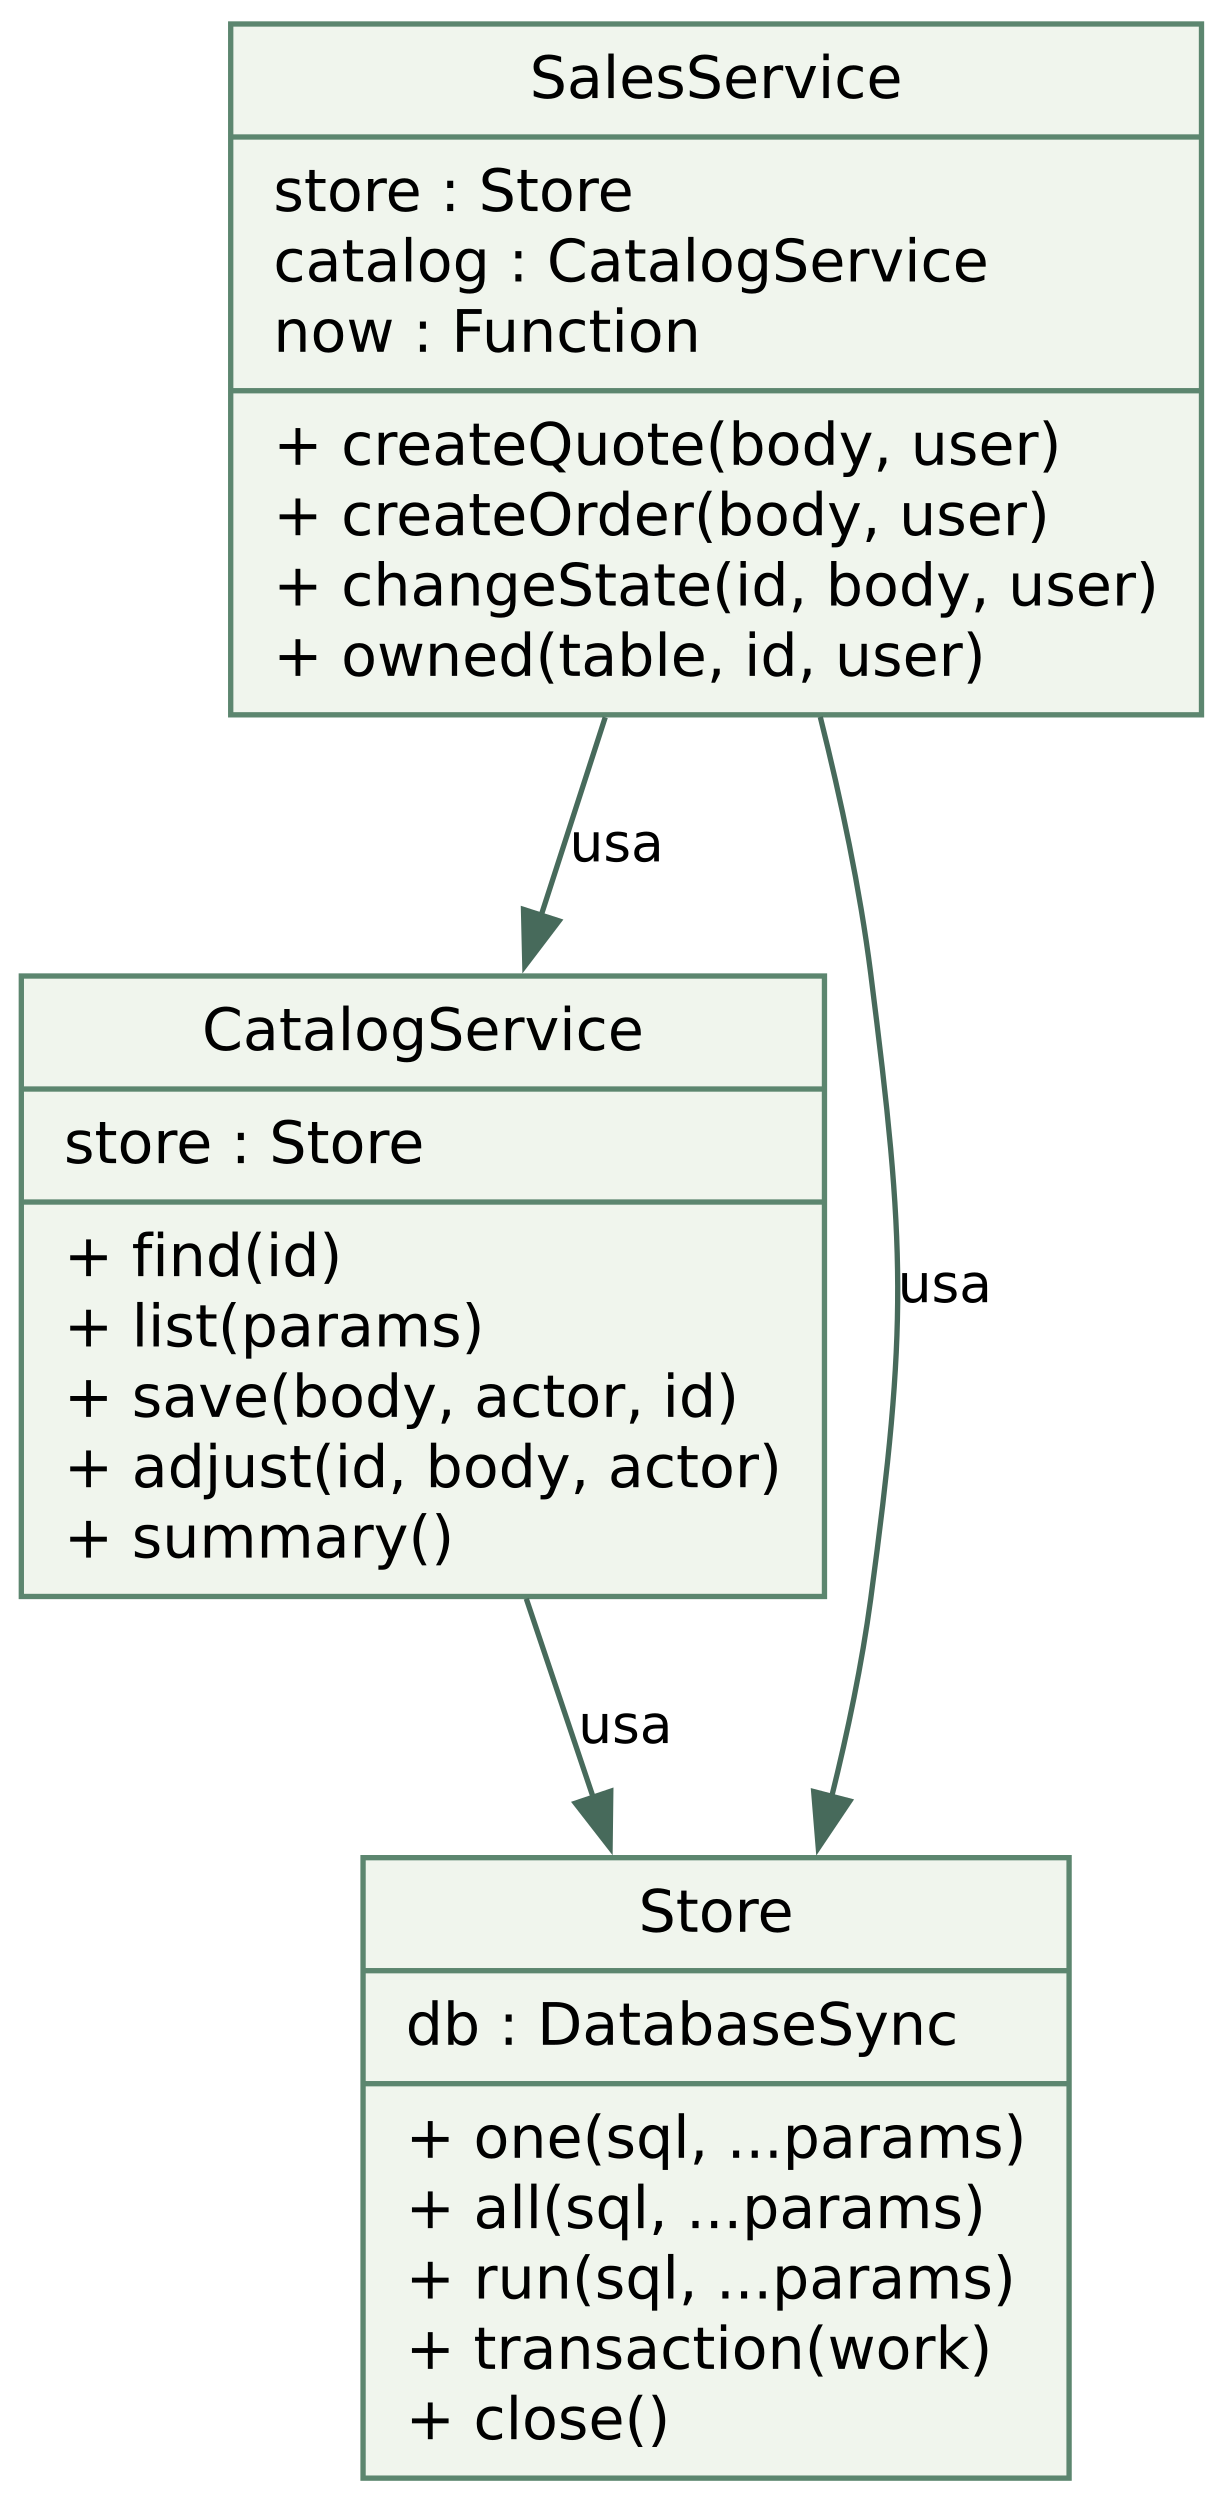
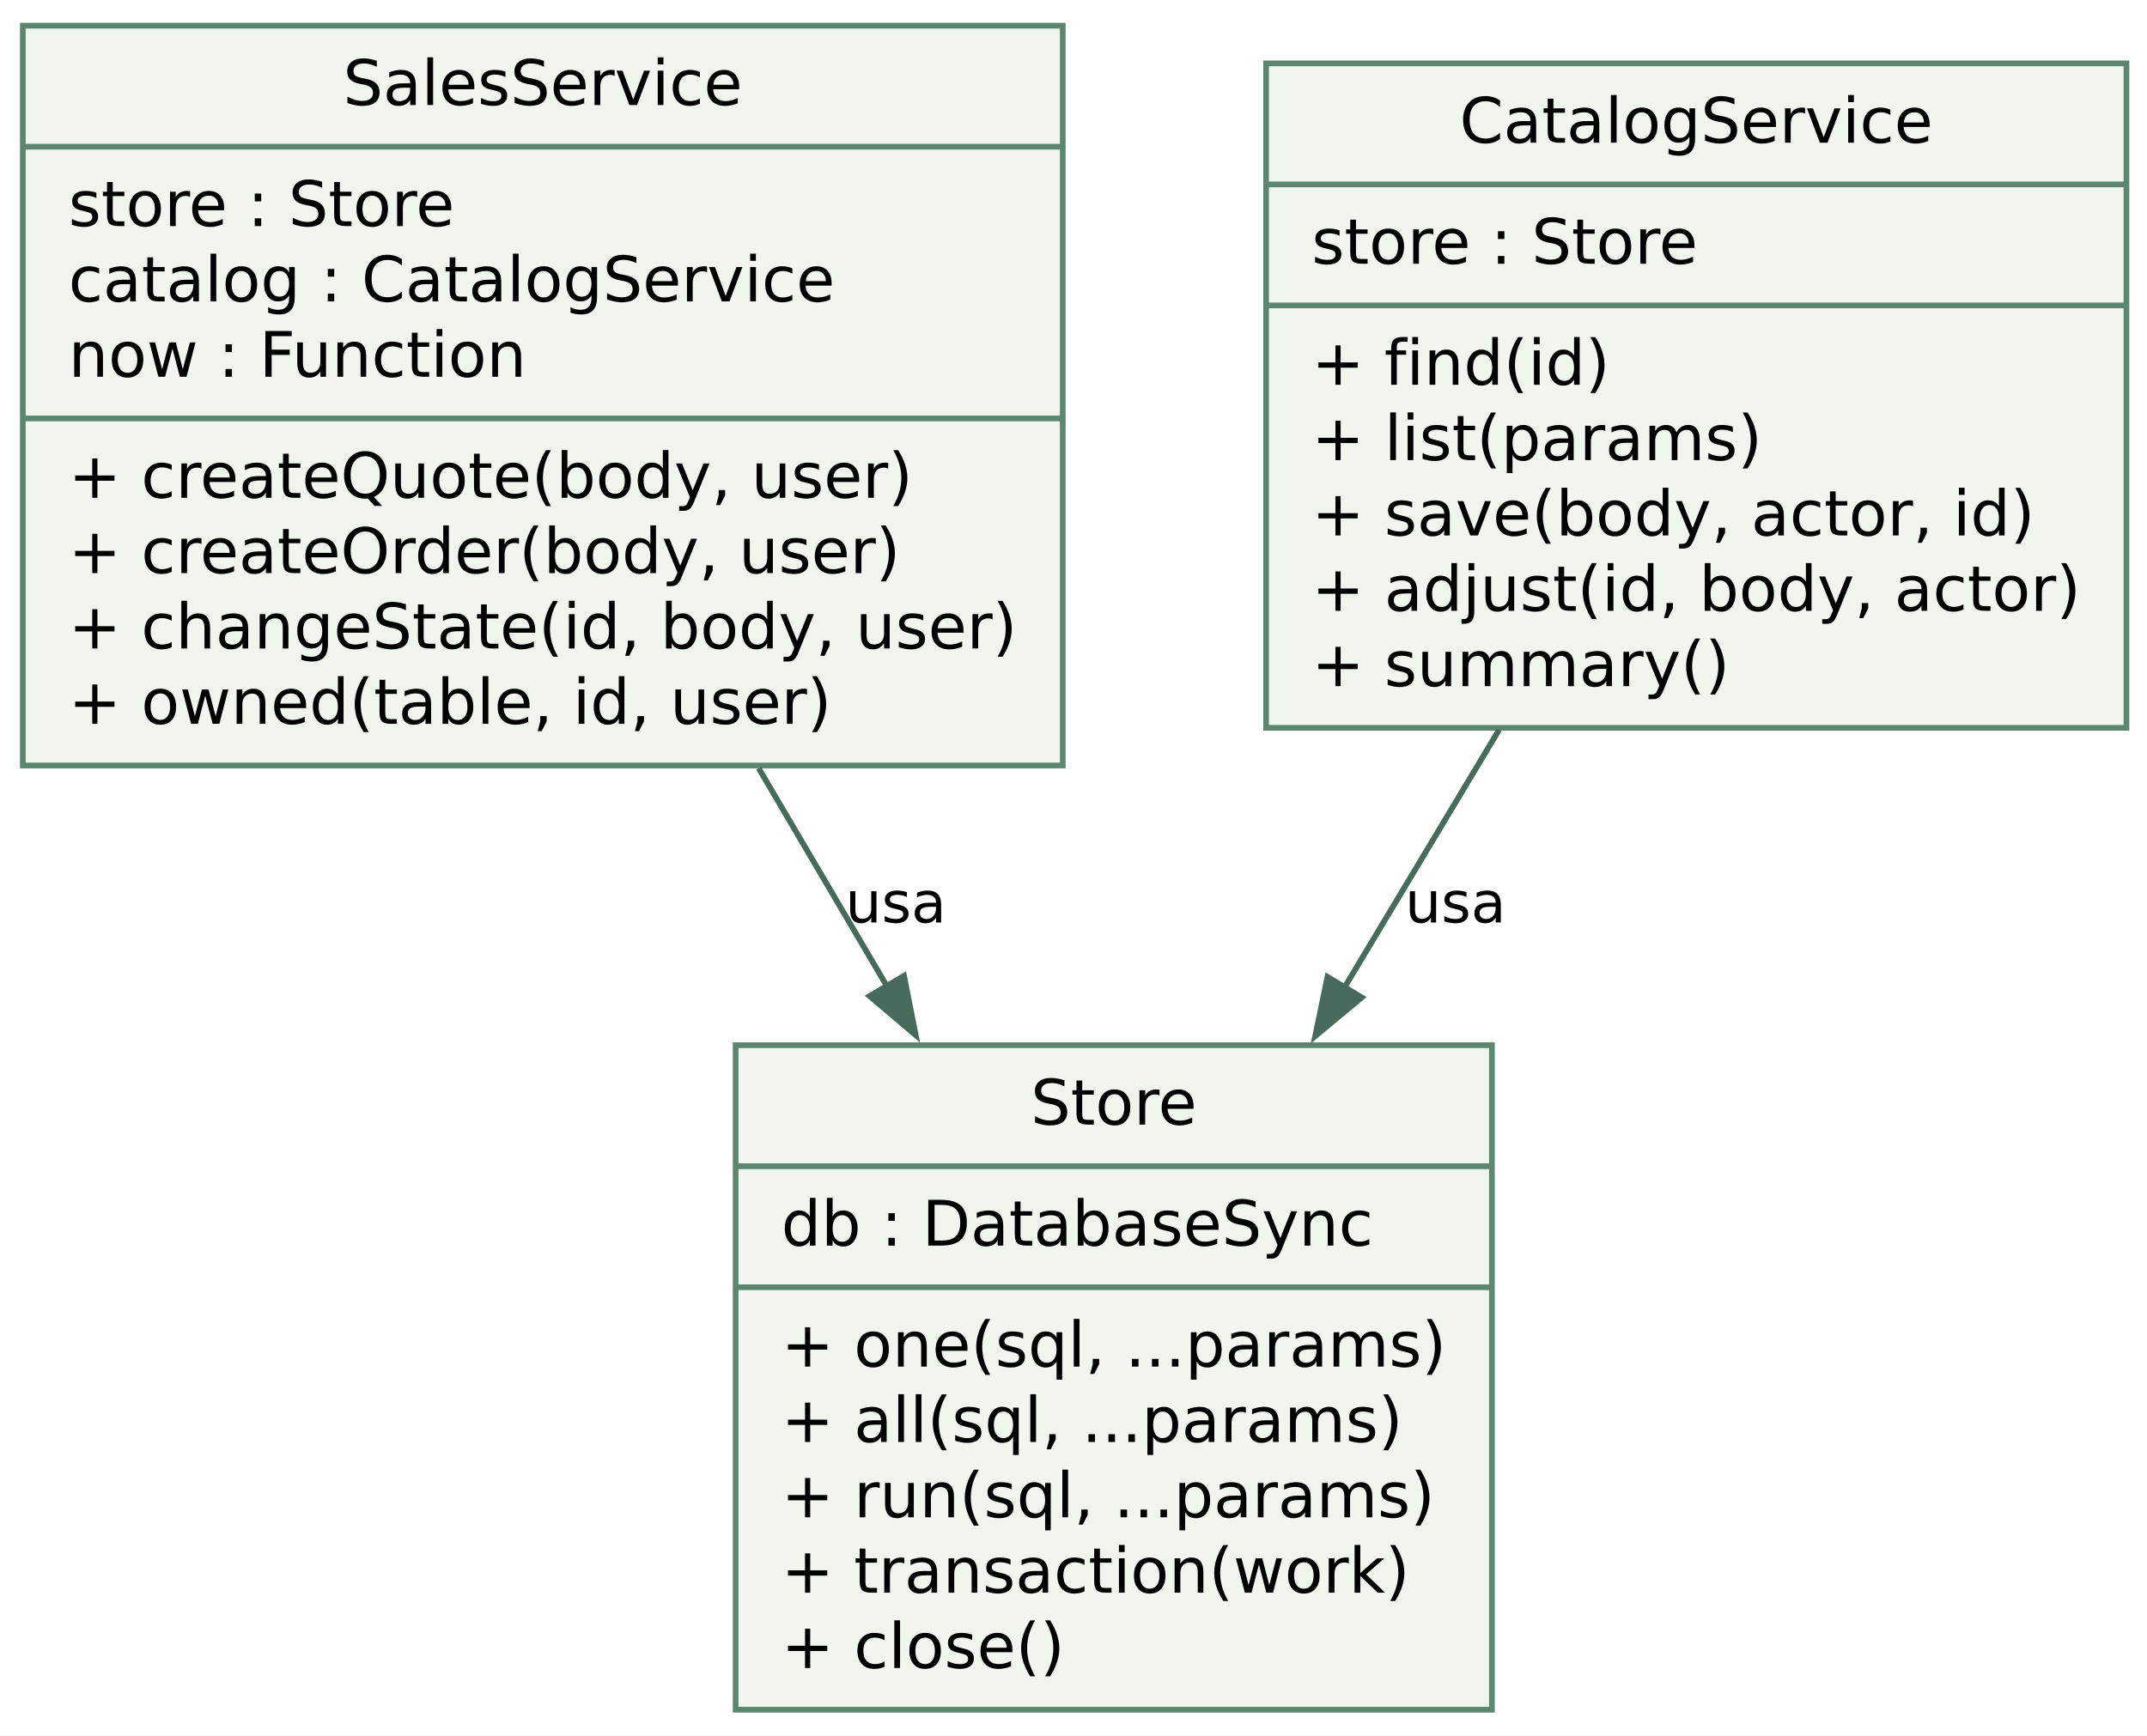
- <svg xmlns="http://www.w3.org/2000/svg" width="229pt" height="469pt" viewBox="0.00 0.00 229.00 469.00">
-   <g id="graph0" class="graph" transform="scale(1 1) rotate(0) translate(4 465.4)">
-     <polygon fill="white" stroke="none" points="-4,4 -4,-465.4 225.4,-465.4 225.4,4 -4,4" />
+ <svg xmlns="http://www.w3.org/2000/svg" width="376pt" height="304pt" viewBox="0.00 0.00 376.00 304.00">
+   <g id="graph0" class="graph" transform="scale(1 1) rotate(0) translate(4 300)">
+     <polygon fill="white" stroke="none" points="-4,4 -4,-300 372.4,-300 372.4,4 -4,4" />
    <g id="node1" class="node">
-       <polygon fill="#f0f5ed" stroke="#5c866f" points="39.28,-331.3 39.28,-460.9 221.4,-460.9 221.4,-331.3 39.28,-331.3" />
-       <text xml:space="preserve" text-anchor="middle" x="130.34" y="-447" font-family="DejaVu Sans" font-size="11.00">SalesService</text>
-       <polyline fill="none" stroke="#5c866f" points="39.28,-439.7 221.4,-439.7" />
-       <text xml:space="preserve" text-anchor="start" x="47.28" y="-425.8" font-family="DejaVu Sans" font-size="11.00">store : Store</text>
-       <text xml:space="preserve" text-anchor="start" x="47.28" y="-412.6" font-family="DejaVu Sans" font-size="11.00">catalog : CatalogService</text>
-       <text xml:space="preserve" text-anchor="start" x="47.28" y="-399.4" font-family="DejaVu Sans" font-size="11.00">now : Function</text>
-       <polyline fill="none" stroke="#5c866f" points="39.28,-392.1 221.4,-392.1" />
-       <text xml:space="preserve" text-anchor="start" x="47.28" y="-378.2" font-family="DejaVu Sans" font-size="11.00">+ createQuote(body, user)</text>
-       <text xml:space="preserve" text-anchor="start" x="47.28" y="-365" font-family="DejaVu Sans" font-size="11.00">+ createOrder(body, user)</text>
-       <text xml:space="preserve" text-anchor="start" x="47.28" y="-351.8" font-family="DejaVu Sans" font-size="11.00">+ changeState(id, body, user)</text>
-       <text xml:space="preserve" text-anchor="start" x="47.28" y="-338.6" font-family="DejaVu Sans" font-size="11.00">+ owned(table, id, user)</text>
+       <polygon fill="#f0f5ed" stroke="#5c866f" points="0,-165.9 0,-295.5 182.12,-295.5 182.12,-165.9 0,-165.9" />
+       <text xml:space="preserve" text-anchor="middle" x="91.06" y="-281.6" font-family="DejaVu Sans" font-size="11.00">SalesService</text>
+       <polyline fill="none" stroke="#5c866f" points="0,-274.3 182.12,-274.3" />
+       <text xml:space="preserve" text-anchor="start" x="8" y="-260.4" font-family="DejaVu Sans" font-size="11.00">store : Store</text>
+       <text xml:space="preserve" text-anchor="start" x="8" y="-247.2" font-family="DejaVu Sans" font-size="11.00">catalog : CatalogService</text>
+       <text xml:space="preserve" text-anchor="start" x="8" y="-234" font-family="DejaVu Sans" font-size="11.00">now : Function</text>
+       <polyline fill="none" stroke="#5c866f" points="0,-226.7 182.12,-226.7" />
+       <text xml:space="preserve" text-anchor="start" x="8" y="-212.8" font-family="DejaVu Sans" font-size="11.00">+ createQuote(body, user)</text>
+       <text xml:space="preserve" text-anchor="start" x="8" y="-199.6" font-family="DejaVu Sans" font-size="11.00">+ createOrder(body, user)</text>
+       <text xml:space="preserve" text-anchor="start" x="8" y="-186.4" font-family="DejaVu Sans" font-size="11.00">+ changeState(id, body, user)</text>
+       <text xml:space="preserve" text-anchor="start" x="8" y="-173.2" font-family="DejaVu Sans" font-size="11.00">+ owned(table, id, user)</text>
    </g>
    <g id="node2" class="node">
-       <polygon fill="#f0f5ed" stroke="#5c866f" points="0,-165.9 0,-282.3 150.67,-282.3 150.67,-165.9 0,-165.9" />
-       <text xml:space="preserve" text-anchor="middle" x="75.34" y="-268.4" font-family="DejaVu Sans" font-size="11.00">CatalogService</text>
-       <polyline fill="none" stroke="#5c866f" points="0,-261.1 150.67,-261.1" />
-       <text xml:space="preserve" text-anchor="start" x="8" y="-247.2" font-family="DejaVu Sans" font-size="11.00">store : Store</text>
-       <polyline fill="none" stroke="#5c866f" points="0,-239.9 150.67,-239.9" />
-       <text xml:space="preserve" text-anchor="start" x="8" y="-226" font-family="DejaVu Sans" font-size="11.00">+ find(id)</text>
-       <text xml:space="preserve" text-anchor="start" x="8" y="-212.8" font-family="DejaVu Sans" font-size="11.00">+ list(params)</text>
-       <text xml:space="preserve" text-anchor="start" x="8" y="-199.6" font-family="DejaVu Sans" font-size="11.00">+ save(body, actor, id)</text>
-       <text xml:space="preserve" text-anchor="start" x="8" y="-186.4" font-family="DejaVu Sans" font-size="11.00">+ adjust(id, body, actor)</text>
-       <text xml:space="preserve" text-anchor="start" x="8" y="-173.2" font-family="DejaVu Sans" font-size="11.00">+ summary()</text>
+       <polygon fill="#f0f5ed" stroke="#5c866f" points="217.72,-172.5 217.72,-288.9 368.4,-288.9 368.4,-172.5 217.72,-172.5" />
+       <text xml:space="preserve" text-anchor="middle" x="293.06" y="-275" font-family="DejaVu Sans" font-size="11.00">CatalogService</text>
+       <polyline fill="none" stroke="#5c866f" points="217.72,-267.7 368.4,-267.7" />
+       <text xml:space="preserve" text-anchor="start" x="225.72" y="-253.8" font-family="DejaVu Sans" font-size="11.00">store : Store</text>
+       <polyline fill="none" stroke="#5c866f" points="217.72,-246.5 368.4,-246.5" />
+       <text xml:space="preserve" text-anchor="start" x="225.72" y="-232.6" font-family="DejaVu Sans" font-size="11.00">+ find(id)</text>
+       <text xml:space="preserve" text-anchor="start" x="225.72" y="-219.4" font-family="DejaVu Sans" font-size="11.00">+ list(params)</text>
+       <text xml:space="preserve" text-anchor="start" x="225.72" y="-206.2" font-family="DejaVu Sans" font-size="11.00">+ save(body, actor, id)</text>
+       <text xml:space="preserve" text-anchor="start" x="225.72" y="-193" font-family="DejaVu Sans" font-size="11.00">+ adjust(id, body, actor)</text>
+       <text xml:space="preserve" text-anchor="start" x="225.72" y="-179.8" font-family="DejaVu Sans" font-size="11.00">+ summary()</text>
    </g>
    <g id="edge1" class="edge">
-       <path fill="none" stroke="#476a5b" d="M109.54,-330.83C105.59,-318.61 101.44,-305.79 97.45,-293.45" />
-       <polygon fill="#476a5b" stroke="#476a5b" points="100.87,-292.64 94.46,-284.2 94.21,-294.79 100.87,-292.64" />
-       <text xml:space="preserve" text-anchor="middle" x="111.68" y="-303.8" font-family="DejaVu Sans" font-size="10.00">usa</text>
-     </g>
+ </g>
    <g id="node3" class="node">
-       <polygon fill="#f0f5ed" stroke="#5c866f" points="64.11,-0.5 64.11,-116.9 196.56,-116.9 196.56,-0.5 64.11,-0.5" />
-       <text xml:space="preserve" text-anchor="middle" x="130.34" y="-103" font-family="DejaVu Sans" font-size="11.00">Store</text>
-       <polyline fill="none" stroke="#5c866f" points="64.11,-95.7 196.56,-95.7" />
-       <text xml:space="preserve" text-anchor="start" x="72.11" y="-81.8" font-family="DejaVu Sans" font-size="11.00">db : DatabaseSync</text>
-       <polyline fill="none" stroke="#5c866f" points="64.11,-74.5 196.56,-74.5" />
-       <text xml:space="preserve" text-anchor="start" x="72.11" y="-60.6" font-family="DejaVu Sans" font-size="11.00">+ one(sql, ...params)</text>
-       <text xml:space="preserve" text-anchor="start" x="72.11" y="-47.4" font-family="DejaVu Sans" font-size="11.00">+ all(sql, ...params)</text>
-       <text xml:space="preserve" text-anchor="start" x="72.11" y="-34.2" font-family="DejaVu Sans" font-size="11.00">+ run(sql, ...params)</text>
-       <text xml:space="preserve" text-anchor="start" x="72.11" y="-21" font-family="DejaVu Sans" font-size="11.00">+ transaction(work)</text>
-       <text xml:space="preserve" text-anchor="start" x="72.11" y="-7.8" font-family="DejaVu Sans" font-size="11.00">+ close()</text>
+       <polygon fill="#f0f5ed" stroke="#5c866f" points="124.83,-0.5 124.83,-116.9 257.28,-116.9 257.28,-0.5 124.83,-0.5" />
+       <text xml:space="preserve" text-anchor="middle" x="191.06" y="-103" font-family="DejaVu Sans" font-size="11.00">Store</text>
+       <polyline fill="none" stroke="#5c866f" points="124.83,-95.7 257.28,-95.7" />
+       <text xml:space="preserve" text-anchor="start" x="132.83" y="-81.8" font-family="DejaVu Sans" font-size="11.00">db : DatabaseSync</text>
+       <polyline fill="none" stroke="#5c866f" points="124.83,-74.5 257.28,-74.5" />
+       <text xml:space="preserve" text-anchor="start" x="132.83" y="-60.6" font-family="DejaVu Sans" font-size="11.00">+ one(sql, ...params)</text>
+       <text xml:space="preserve" text-anchor="start" x="132.83" y="-47.4" font-family="DejaVu Sans" font-size="11.00">+ all(sql, ...params)</text>
+       <text xml:space="preserve" text-anchor="start" x="132.83" y="-34.2" font-family="DejaVu Sans" font-size="11.00">+ run(sql, ...params)</text>
+       <text xml:space="preserve" text-anchor="start" x="132.83" y="-21" font-family="DejaVu Sans" font-size="11.00">+ transaction(work)</text>
+       <text xml:space="preserve" text-anchor="start" x="132.83" y="-7.8" font-family="DejaVu Sans" font-size="11.00">+ close()</text>
    </g>
    <g id="edge2" class="edge">
-       <path fill="none" stroke="#476a5b" d="M149.88,-330.91C153.8,-315.32 157.33,-298.58 159.34,-282.8 165.91,-231.04 166.3,-217.11 159.34,-165.4 157.7,-153.27 155.06,-140.57 152.02,-128.34" />
-       <polygon fill="#476a5b" stroke="#476a5b" points="155.42,-127.53 149.51,-118.74 148.65,-129.3 155.42,-127.53" />
-       <text xml:space="preserve" text-anchor="middle" x="173.25" y="-221.1" font-family="DejaVu Sans" font-size="10.00">usa</text>
+       <path fill="none" stroke="#476a5b" d="M128.86,-165.43C136.27,-152.84 144.05,-139.61 151.51,-126.93" />
+       <polygon fill="#476a5b" stroke="#476a5b" points="154.32,-129.06 156.37,-118.66 148.29,-125.51 154.32,-129.06" />
+       <text xml:space="preserve" text-anchor="middle" x="152.89" y="-138.4" font-family="DejaVu Sans" font-size="10.00">usa</text>
    </g>
    <g id="edge3" class="edge">
-       <path fill="none" stroke="#476a5b" d="M94.73,-165.49C98.79,-153.41 103.12,-140.56 107.31,-128.13" />
-       <polygon fill="#476a5b" stroke="#476a5b" points="110.58,-129.37 110.45,-118.77 103.95,-127.13 110.58,-129.37" />
-       <text xml:space="preserve" text-anchor="middle" x="113.32" y="-138.4" font-family="DejaVu Sans" font-size="10.00">usa</text>
+       <path fill="none" stroke="#476a5b" d="M258.53,-172.15C249.8,-157.61 240.36,-141.87 231.38,-126.9" />
+       <polygon fill="#476a5b" stroke="#476a5b" points="234.48,-125.27 226.33,-118.49 228.48,-128.87 234.48,-125.27" />
+       <text xml:space="preserve" text-anchor="middle" x="250.9" y="-138.4" font-family="DejaVu Sans" font-size="10.00">usa</text>
    </g>
  </g>
</svg>
